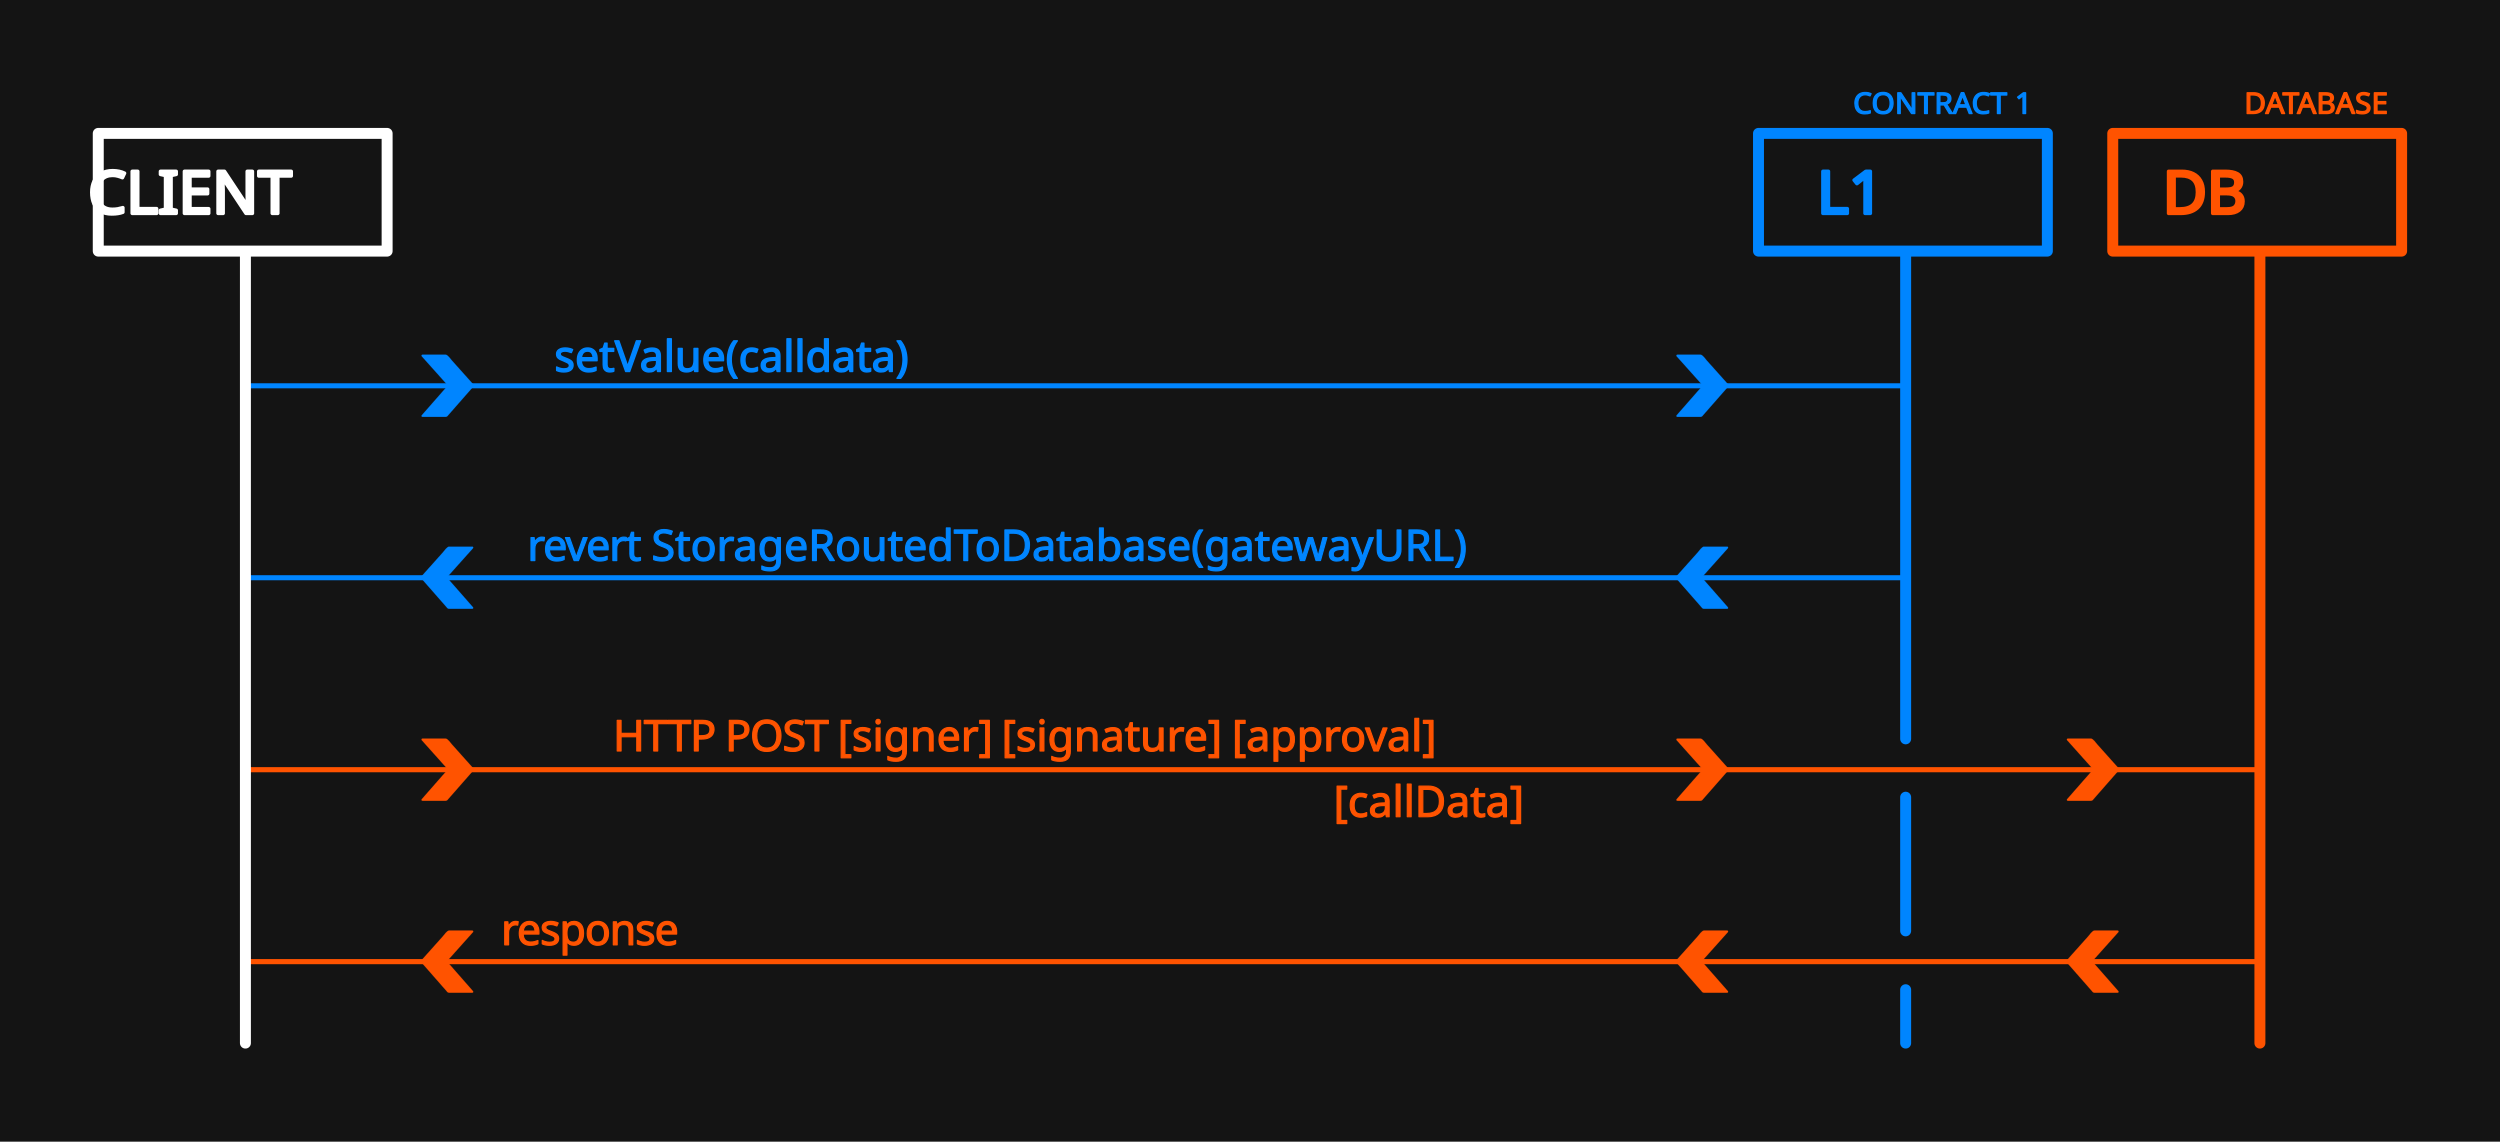
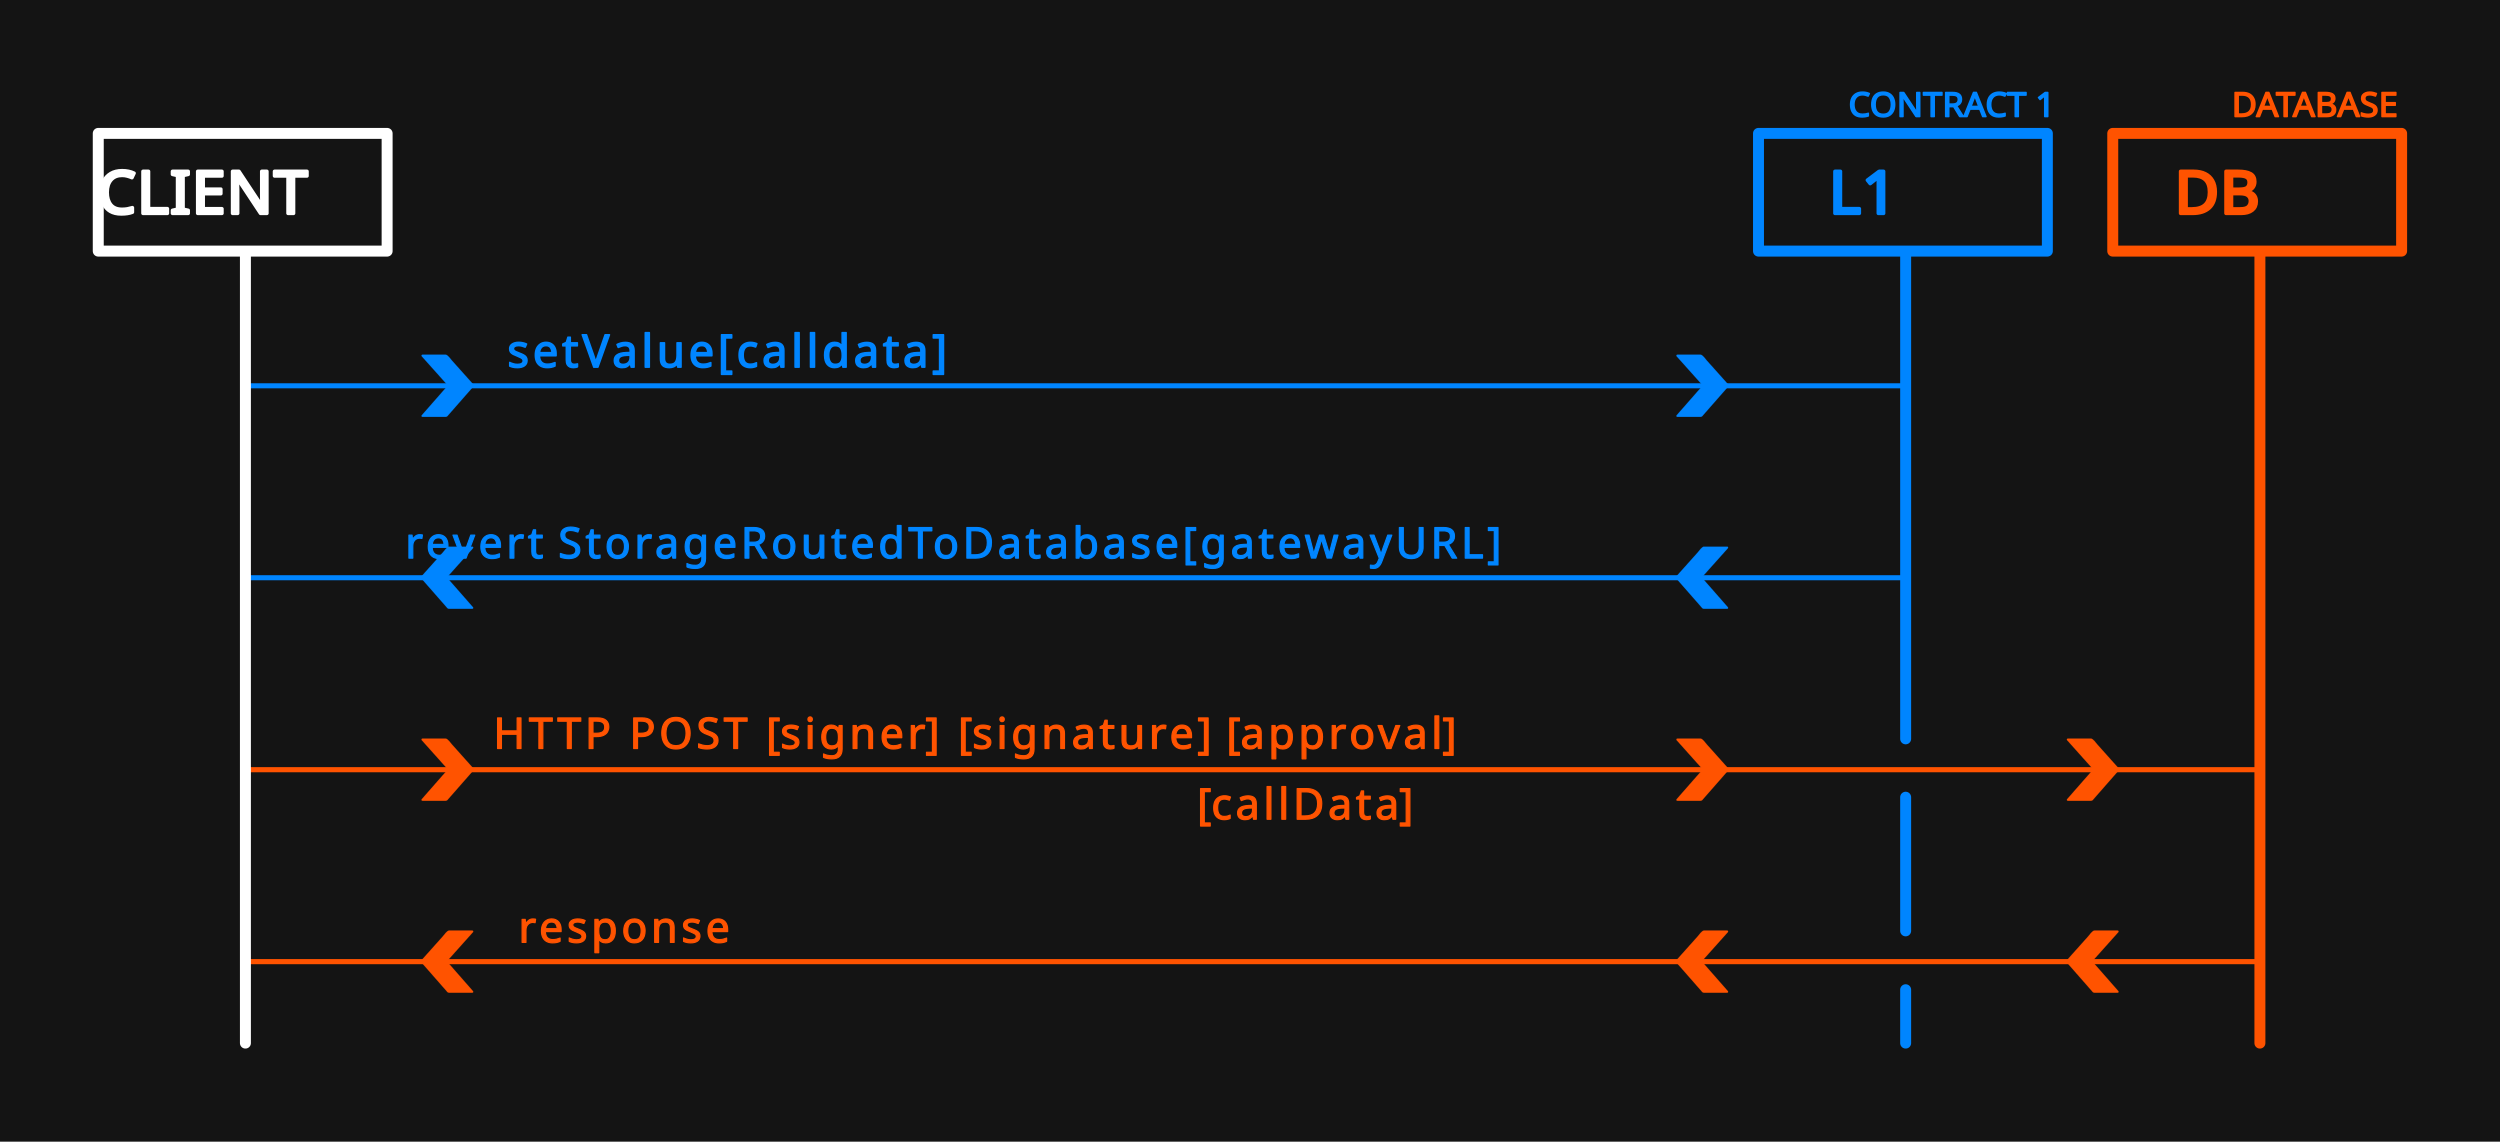
<svg xmlns="http://www.w3.org/2000/svg" xmlns:xlink="http://www.w3.org/1999/xlink" width="539.028mm" height="246.151mm" viewBox="0 0 539.028 246.151" version="1.1" id="svg6">
  <defs id="defs2">
    <rect x="258.608" y="35.355" width="130.437" height="286.727" id="rect1163" />
    <rect x="352.45" y="114.378" width="27.62" height="4.849" id="rect1482" />
    <linearGradient id="linearGradient1059">
      <stop style="stop-color:#000000;stop-opacity:1;" offset="0" id="stop1055" />
      <stop style="stop-color:#000000;stop-opacity:0;" offset="1" id="stop1057" />
    </linearGradient>
    <rect x="136.861" y="168.484" width="23.687" height="7.896" id="rect1202" />
    <linearGradient id="linearGradient1005">
      <stop style="stop-color:#000000;stop-opacity:1;" offset="0" id="stop1001" />
      <stop style="stop-color:#000000;stop-opacity:0;" offset="1" id="stop1003" />
    </linearGradient>
    <marker style="overflow:visible" id="Arrow2Mstart" refX="0" refY="0" orient="auto">
      <path transform="scale(0.6)" d="M 8.719,4.034 -2.207,0.016 8.719,-4.002 c -1.745,2.372 -1.735,5.617 -6e-7,8.035 z" style="fill:context-stroke;fill-rule:evenodd;stroke-width:0.625;stroke-linejoin:round" id="path1120" />
    </marker>
    <marker style="overflow:visible" id="Arrow2Lend" refX="0" refY="0" orient="auto">
      <path transform="matrix(-1.1,0,0,-1.1,-1.1,0)" d="M 8.719,4.034 -2.207,0.016 8.719,-4.002 c -1.745,2.372 -1.735,5.617 -6e-7,8.035 z" style="fill:context-stroke;fill-rule:evenodd;stroke-width:0.625;stroke-linejoin:round" id="path1117" />
    </marker>
    <marker style="overflow:visible" id="TriangleOutL" refX="0" refY="0" orient="auto">
      <path transform="scale(0.8)" style="fill:context-stroke;fill-rule:evenodd;stroke:context-stroke;stroke-width:1pt" d="M 5.77,0 -2.88,5 V -5 Z" id="path1238" />
    </marker>
    <marker style="overflow:visible" id="TriangleOutL-4" refX="0" refY="0" orient="auto">
      <path transform="scale(0.8)" style="fill:context-stroke;fill-rule:evenodd;stroke:context-stroke;stroke-width:1pt" d="M 5.77,0 -2.88,5 V -5 Z" id="path1238-7" />
    </marker>
    <marker style="overflow:visible" id="TriangleOutL-8" refX="0" refY="0" orient="auto">
      <path transform="scale(0.8)" style="fill:context-stroke;fill-rule:evenodd;stroke:context-stroke;stroke-width:1pt" d="M 5.77,0 -2.88,5 V -5 Z" id="path1238-3" />
    </marker>
    <marker style="overflow:visible" id="TriangleOutL-4-2" refX="0" refY="0" orient="auto">
      <path transform="scale(0.8)" style="fill:context-stroke;fill-rule:evenodd;stroke:context-stroke;stroke-width:1pt" d="M 5.77,0 -2.88,5 V -5 Z" id="path1238-7-8" />
    </marker>
    <linearGradient xlink:href="#linearGradient1005" id="linearGradient1007" x1="88.406" y1="45.401" x2="98.212" y2="45.401" gradientUnits="userSpaceOnUse" />
    <linearGradient xlink:href="#linearGradient1059" id="linearGradient1061" x1="86.907" y1="237.228" x2="177.445" y2="237.228" gradientUnits="userSpaceOnUse" />
-     <style type="text/css">
+     <style type="text/css" id="style989">
         @font-face {
-             font-family: 'Spotnik';
-             src: url('../fonts/Spotnik.woff2') format('woff2'); }
+             font-family: 'Rajdhani';
+             src: url('../fonts/Rajdhani.woff2') format('woff2'); }
         @font-face {
-             font-family: 'SF-Mono';
-             src: url('../fonts/SF-Mono.woff2') format('woff2'); }
+             font-family: 'Rajdhani';
+             src: url('../fonts/Rajdhani.woff2') format('woff2'); }
    </style>
  </defs>
  <g id="layer1" transform="translate(-33.40752,-65.1035)">
-     <g id="g1001" transform="translate(-3.516297,-1.058333)">
-       <rect style="fill:#141414;fill-rule:evenodd;stroke-width:0.729;stroke-linecap:round;stroke-linejoin:round;paint-order:stroke fill markers;stop-color:#000000" id="rect970" width="539.028" height="246.151" x="36.924" y="66.162" />
-       <text xml:space="preserve" style="font-size:9.269px;line-height:1.25;font-family:Palatino;-inkscape-font-specification:Palatino;font-variant-ligatures:none;text-align:center;letter-spacing:-0.242px;text-anchor:middle;fill:#ff5300;fill-opacity:1;stroke:#ff5300;stroke-width:0.257;stroke-linecap:round;stroke-linejoin:round;stroke-miterlimit:4;stroke-dasharray:none;stroke-opacity:1" x="265.375" y="228.085" id="text1278-7-4">
-         <tspan id="tspan1276-9-2" x="265.254" y="228.085" style="font-style:normal;font-variant:normal;font-weight:normal;font-stretch:normal;font-family:SF-Mono;-inkscape-font-specification:SF-Mono;fill:#ff5300;fill-opacity:1;stroke:#ff5300;stroke-width:0.257;stroke-linecap:round;stroke-linejoin:round;stroke-miterlimit:4;stroke-dasharray:none;stroke-opacity:1">HTTP POST [<tspan style="letter-spacing:0px" id="tspan967">signer</tspan>] [<tspan style="letter-spacing:0px" id="tspan969">signature]</tspan> [<tspan style="letter-spacing:0px" id="tspan971">approval</tspan>]</tspan>
-       </text>
-       <text xml:space="preserve" style="font-size:9.269px;line-height:1.25;font-family:Palatino;-inkscape-font-specification:Palatino;font-variant-ligatures:none;text-align:center;letter-spacing:-0.242px;text-anchor:middle;fill:#ff5300;fill-opacity:1;stroke:#ff5300;stroke-width:0.257;stroke-linecap:round;stroke-linejoin:round;stroke-miterlimit:4;stroke-dasharray:none;stroke-opacity:1" x="352.512" y="242.269" id="text1278-7-4-3">
-         <tspan id="tspan1276-9-2-3" x="352.391" y="242.269" style="font-style:normal;font-variant:normal;font-weight:normal;font-stretch:normal;font-family:SF-Mono;-inkscape-font-specification:SF-Mono;fill:#ff5300;fill-opacity:1;stroke:#ff5300;stroke-width:0.257;stroke-linecap:round;stroke-linejoin:round;stroke-miterlimit:4;stroke-dasharray:none;stroke-opacity:1">[<tspan style="letter-spacing:0px" id="tspan973">callData</tspan>]</tspan>
-       </text>
-     </g>
-     <g id="g1285" transform="translate(-16.47178,4.208755)" style="fill:#0085ff;fill-opacity:1;stroke:#0085ff;stroke-opacity:1">
-       <text xml:space="preserve" style="font-size:9.269px;line-height:1.25;font-family:Palatino;-inkscape-font-specification:Palatino;font-variant-ligatures:none;text-align:center;letter-spacing:0px;text-anchor:middle;fill:#0085ff;fill-opacity:1;stroke:#0085ff;stroke-width:0.309;stroke-linecap:round;stroke-linejoin:round;stroke-miterlimit:4;stroke-dasharray:none;stroke-opacity:1" x="214.05" y="140.992" id="text1278">
-         <tspan id="tspan1276" x="216.919" y="140.992" style="font-style:normal;font-variant:normal;font-weight:normal;font-stretch:normal;font-size:9.269px;font-family:SF-Mono;-inkscape-font-specification:SF-Mono;fill:#0085ff;fill-opacity:1;stroke:#0085ff;stroke-width:0.309;stroke-linecap:round;stroke-linejoin:round;stroke-miterlimit:4;stroke-dasharray:none;stroke-opacity:1">setValue(calldata) </tspan>
-       </text>
-     </g>
-     <text xml:space="preserve" style="font-style:normal;font-variant:normal;font-weight:normal;font-stretch:normal;font-size:5.875px;line-height:1.05;font-family:Spotnik;-inkscape-font-specification:Spotnik;font-variant-ligatures:none;text-align:center;letter-spacing:0.472px;text-anchor:middle;fill:#ff4f00;fill-opacity:1;stroke:#000000;stroke-width:0.803;stroke-linecap:round;stroke-linejoin:round;stroke-miterlimit:4;stroke-dasharray:none;stroke-opacity:1" x="187.271" y="146.442" id="text2139-0-1-8-8-8-0-0" transform="scale(1.047946,0.9542476)">
-       <tspan style="font-style:normal;font-variant:normal;font-weight:normal;font-stretch:normal;font-family:Spotnik;-inkscape-font-specification:Spotnik;text-align:end;text-anchor:end;fill:#ff4f00;fill-opacity:1;stroke:#000000;stroke-width:0.803;stroke-linecap:round;stroke-linejoin:round;stroke-miterlimit:4;stroke-dasharray:none;stroke-opacity:1" x="187.271" y="146.442" id="tspan2163-0-2-6-4-3-4" />
+     <rect style="fill:#141414;fill-rule:evenodd;stroke-width:0.729;stroke-linecap:round;stroke-linejoin:round;paint-order:stroke fill markers;stop-color:#000000" id="rect970" width="539.028" height="246.151" x="33.408" y="65.103" />
+     <text xml:space="preserve" style="font-size:9.269px;line-height:1.25;font-family:Palatino;-inkscape-font-specification:Palatino;font-variant-ligatures:none;text-align:center;letter-spacing:0.794px;text-anchor:middle;fill:#ff5300;fill-opacity:1;stroke:#ff5300;stroke-width:0.257;stroke-linecap:round;stroke-linejoin:round;stroke-miterlimit:4;stroke-dasharray:none;stroke-opacity:1" x="250.605" y="226.497" id="text1278-7-4">
+       <tspan id="tspan1276-9-2" x="251.002" y="226.497" style="font-style:normal;font-variant:normal;font-weight:normal;font-stretch:normal;font-family:Rajdhani;-inkscape-font-specification:Rajdhani;fill:#ff5300;fill-opacity:1;stroke:#ff5300;stroke-width:0.257;stroke-linecap:round;stroke-linejoin:round;stroke-miterlimit:4;stroke-dasharray:none;stroke-opacity:1">HTTP POST [<tspan id="tspan967">signer</tspan>] [<tspan id="tspan969">signature]</tspan> [<tspan id="tspan971">approval</tspan>]</tspan>
+     </text>
+     <text xml:space="preserve" style="font-size:9.269px;line-height:1.25;font-family:Palatino;-inkscape-font-specification:Palatino;font-variant-ligatures:none;text-align:center;letter-spacing:0.794px;text-anchor:middle;fill:#ff5300;fill-opacity:1;stroke:#ff5300;stroke-width:0.257;stroke-linecap:round;stroke-linejoin:round;stroke-miterlimit:4;stroke-dasharray:none;stroke-opacity:1" x="321.815" y="241.74" id="text1278-7-4-3">
+       <tspan id="tspan1276-9-2-3" x="322.212" y="241.74" style="font-style:normal;font-variant:normal;font-weight:normal;font-stretch:normal;font-family:Rajdhani;-inkscape-font-specification:Rajdhani;fill:#ff5300;fill-opacity:1;stroke:#ff5300;stroke-width:0.257;stroke-linecap:round;stroke-linejoin:round;stroke-miterlimit:4;stroke-dasharray:none;stroke-opacity:1">[<tspan id="tspan973">callData</tspan>]</tspan>
+     </text>
+     <text xml:space="preserve" style="font-style:normal;font-variant:normal;font-weight:normal;font-stretch:normal;font-size:5.875px;line-height:1.05;font-family:Rajdhani;-inkscape-font-specification:Rajdhani;font-variant-ligatures:none;text-align:center;letter-spacing:0.472px;text-anchor:middle;fill:#ff4f00;fill-opacity:1;stroke:#000000;stroke-width:0.803;stroke-linecap:round;stroke-linejoin:round;stroke-miterlimit:4;stroke-dasharray:none;stroke-opacity:1" x="187.271" y="146.442" id="text2139-0-1-8-8-8-0-0" transform="scale(1.047946,0.9542476)">
+       <tspan style="font-style:normal;font-variant:normal;font-weight:normal;font-stretch:normal;font-family:Rajdhani;-inkscape-font-specification:Rajdhani;text-align:end;text-anchor:end;fill:#ff4f00;fill-opacity:1;stroke:#000000;stroke-width:0.803;stroke-linecap:round;stroke-linejoin:round;stroke-miterlimit:4;stroke-dasharray:none;stroke-opacity:1" x="187.271" y="146.442" id="tspan2163-0-2-6-4-3-4" />
    </text>
    <g id="g1162" transform="matrix(0.2723189,0,0,0.2723189,213.8516,218.0248)" />
-     <g id="g1170" transform="translate(101.0709,4.805857)" style="fill:none">
-       <path style="fill:none;fill-opacity:1;stroke:#0085ff;stroke-width:2.365;stroke-linecap:round;stroke-linejoin:round;stroke-miterlimit:4;stroke-dasharray:none;stroke-opacity:1" d="m 343.216,285.2 v -11.505 m 0,-12.694 v -28.814 m 0,-12.587 v -105.162 H 311.488 V 89.06 h 62.281 v 25.378 h -30.553" id="path1065-7" />
-       <text xml:space="preserve" style="font-size:12.87px;line-height:1.25;font-family:Palatino;-inkscape-font-specification:Palatino;font-variant-ligatures:none;text-align:center;letter-spacing:0px;text-anchor:middle;fill:#0085ff;fill-opacity:1;stroke:#0085ff;stroke-width:0.771;stroke-miterlimit:4;stroke-dasharray:none;stroke-opacity:1" x="338.129" y="107.736" id="text1098-9" transform="scale(1.013468,0.9867108)">
-         <tspan id="tspan1096-9" x="338.129" y="107.736" style="font-style:normal;font-variant:normal;font-weight:normal;font-stretch:normal;font-family:SF-Mono;-inkscape-font-specification:SF-Mono;fill:#0085ff;fill-opacity:1;stroke:#0085ff;stroke-width:0.771;stroke-linecap:round;stroke-linejoin:round;stroke-miterlimit:4;stroke-dasharray:none;stroke-opacity:1">L1</tspan>
-       </text>
-     </g>
-     <g id="g1175" transform="translate(101.0709,4.2183)" style="fill:none;stroke:#ff5300;stroke-opacity:1">
-       <path style="fill:none;fill-opacity:1;stroke:#ff5300;stroke-width:2.365;stroke-linecap:round;stroke-linejoin:round;stroke-miterlimit:4;stroke-dasharray:none;stroke-opacity:1" d="m 419.598,285.787 v -70.697 m 0,0 V 115.026 H 387.87 V 89.648 h 62.281 V 115.026 h -30.553" id="path1065-7-8" />
-       <text xml:space="preserve" style="font-size:12.87px;line-height:1.25;font-family:Palatino;-inkscape-font-specification:Palatino;font-variant-ligatures:none;text-align:center;letter-spacing:0px;text-anchor:middle;fill:#ff5300;fill-opacity:1;stroke:#ff5300;stroke-width:0.771;stroke-miterlimit:4;stroke-dasharray:none;stroke-opacity:1" x="413.496" y="108.332" id="text1098-9-0" transform="scale(1.013468,0.9867108)">
-         <tspan id="tspan1096-9-8" x="413.496" y="108.332" style="font-style:normal;font-variant:normal;font-weight:normal;font-stretch:normal;font-family:SF-Mono;-inkscape-font-specification:SF-Mono;fill:#ff5300;fill-opacity:1;stroke:#ff5300;stroke-width:0.771;stroke-linecap:round;stroke-linejoin:round;stroke-miterlimit:4;stroke-dasharray:none;stroke-opacity:1">DB</tspan>
-       </text>
-     </g>
+     <path style="fill:none;fill-opacity:1;stroke:#0085ff;stroke-width:2.365;stroke-linecap:round;stroke-linejoin:round;stroke-miterlimit:4;stroke-dasharray:none;stroke-opacity:1" d="M 444.287,290.006 V 278.501 m 0,-12.694 v -28.814 m 0,-12.587 V 119.244 H 412.559 V 93.866 h 62.281 V 119.244 h -30.553" id="path1065-7" />
+     <text xml:space="preserve" style="font-size:12.87px;line-height:1.25;font-family:Palatino;-inkscape-font-specification:Palatino;font-variant-ligatures:none;text-align:center;letter-spacing:0.265px;text-anchor:middle;fill:#0085ff;fill-opacity:1;stroke:#0085ff;stroke-width:0.771;stroke-miterlimit:4;stroke-dasharray:none;stroke-opacity:1" x="437.857" y="112.607" id="text1098-9" transform="scale(1.013468,0.9867108)">
+       <tspan id="tspan1096-9" x="437.857" y="112.607" style="font-style:normal;font-variant:normal;font-weight:normal;font-stretch:normal;font-family:Rajdhani;-inkscape-font-specification:Rajdhani;fill:#0085ff;fill-opacity:1;stroke:#0085ff;stroke-width:0.771;stroke-linecap:round;stroke-linejoin:round;stroke-miterlimit:4;stroke-dasharray:none;stroke-opacity:1;">L1</tspan>
+     </text>
+     <path style="fill:none;fill-opacity:1;stroke:#ff5300;stroke-width:2.365;stroke-linecap:round;stroke-linejoin:round;stroke-miterlimit:4;stroke-dasharray:none;stroke-opacity:1" d="m 520.669,290.006 v -70.697 m 0,0 V 119.244 H 488.941 V 93.866 h 62.281 V 119.244 h -30.553" id="path1065-7-8" />
+     <text xml:space="preserve" style="font-size:12.87px;line-height:1.25;font-family:Palatino;-inkscape-font-specification:Palatino;font-variant-ligatures:none;text-align:center;letter-spacing:0.265px;text-anchor:middle;fill:#ff5300;fill-opacity:1;stroke:#ff5300;stroke-width:0.771;stroke-miterlimit:4;stroke-dasharray:none;stroke-opacity:1" x="513.224" y="112.607" id="text1098-9-0" transform="scale(1.013468,0.9867108)">
+       <tspan id="tspan1096-9-8" x="513.224" y="112.607" style="font-style:normal;font-variant:normal;font-weight:normal;font-stretch:normal;font-family:Rajdhani;-inkscape-font-specification:Rajdhani;fill:#ff5300;fill-opacity:1;stroke:#ff5300;stroke-width:0.771;stroke-linecap:round;stroke-linejoin:round;stroke-miterlimit:4;stroke-dasharray:none;stroke-opacity:1;">DB</tspan>
+     </text>
    <text xml:space="preserve" id="text1161" style="font-size:14.111px;line-height:1.25;font-family:Palatino;-inkscape-font-specification:Palatino;font-variant-ligatures:none;text-align:center;letter-spacing:-0.368px;white-space:pre;shape-inside:url(#rect1163);" />
-     <text xml:space="preserve" style="font-size:6.379px;line-height:1.25;font-family:Palatino;-inkscape-font-specification:Palatino;font-variant-ligatures:none;text-align:center;letter-spacing:0px;text-anchor:middle;fill:#0085ff;fill-opacity:1;stroke:#0085ff;stroke-width:0.282;stroke-miterlimit:4;stroke-dasharray:none;stroke-opacity:1" x="450.227" y="90.797" id="text1098-9-9" transform="scale(1.013468,0.9867108)">
-       <tspan id="tspan1096-9-6" x="450.227" y="90.797" style="font-style:normal;font-variant:normal;font-weight:normal;font-stretch:normal;font-family:SF-Mono;-inkscape-font-specification:SF-Mono;fill:#0085ff;fill-opacity:1;stroke:#0085ff;stroke-width:0.282;stroke-linecap:round;stroke-linejoin:round;stroke-miterlimit:4;stroke-dasharray:none;stroke-opacity:1">CONTRACT 1</tspan>
+     <text xml:space="preserve" style="font-size:7.367px;line-height:1.25;font-family:Palatino;-inkscape-font-specification:Palatino;font-variant-ligatures:none;text-align:center;letter-spacing:0px;text-anchor:middle;fill:#0085ff;fill-opacity:1;stroke:#0085ff;stroke-width:0.326;stroke-miterlimit:4;stroke-dasharray:none;stroke-opacity:1" x="452.818" y="91.454" id="text1098-9-9" transform="scale(1.013468,0.9867108)">
+       <tspan id="tspan1096-9-6" x="452.818" y="91.454" style="font-style:normal;font-variant:normal;font-weight:normal;font-stretch:normal;font-family:Rajdhani;-inkscape-font-specification:Rajdhani;fill:#0085ff;fill-opacity:1;stroke:#0085ff;stroke-width:0.326;stroke-linecap:round;stroke-linejoin:round;stroke-miterlimit:4;stroke-dasharray:none;stroke-opacity:1">CONTRACT 1</tspan>
    </text>
    <path style="fill:none;stroke:#0085ff;stroke-width:1.1;stroke-linecap:round;stroke-linejoin:round;stroke-miterlimit:4;stroke-dasharray:none;stroke-opacity:1" d="M 86.012,148.283 H 444.287" id="path1225" />
    <path style="fill:#0085ff;fill-opacity:1;stroke:#0085ff;stroke-width:1.1;stroke-linecap:round;stroke-linejoin:round;stroke-miterlimit:4;stroke-dasharray:none;stroke-opacity:1" d="M 86.012,189.67 H 444.287" id="path1225-4" />
    <path style="fill:none;stroke:#ff5300;stroke-width:1.1;stroke-linecap:round;stroke-linejoin:round;stroke-miterlimit:4;stroke-dasharray:none;stroke-opacity:1" d="M 86.012,231.056 H 520.669" id="path1225-8" />
    <path style="fill:#ff5300;fill-opacity:1;stroke:#ff5300;stroke-width:1.1;stroke-linecap:round;stroke-linejoin:round;stroke-miterlimit:4;stroke-dasharray:none;stroke-opacity:1" d="M 86.012,272.443 H 520.669" id="path1225-80" />
    <g id="g1291" transform="matrix(-0.02409993,0,0,0.02409993,136.5709,141.5783)" style="fill:#0085ff;fill-opacity:1;stroke:#0085ff;stroke-opacity:1">
      <g id="g1289" style="fill:#0085ff;fill-opacity:1;stroke:#0085ff;stroke-opacity:1">
        <path d="M 508.094,13.5 C 511.82,6.043 508.087,0 499.749,0 c 0,0 -205.77,0 -205.773,0 -19.045,0.006 -44.079,38.363 -56.512,52.262 -21.87,24.449 -186.59,207.547 -187.783,209.934 -3.727,7.458 -3.727,19.544 0,27.001 l 222.456,253.726 c 3.727,7.458 13.507,13.501 21.843,13.501 h 205.77 c 8.335,0 12.071,-6.043 8.345,-13.501 L 285.638,289.197 c -3.728,-7.457 -3.728,-19.544 0,-27.001 z" id="path1287" style="fill:#0085ff;fill-opacity:1;stroke:#0085ff;stroke-opacity:1" />
      </g>
    </g>
    <g id="g1291-1" transform="matrix(-0.02409993,0,0,0.02409993,407.1377,141.5783)" style="fill:#0085ff;fill-opacity:1;stroke:#0085ff;stroke-opacity:1">
      <g id="g1289-3" style="fill:#0085ff;fill-opacity:1;stroke:#0085ff;stroke-opacity:1">
        <path d="M 508.094,13.5 C 511.82,6.043 508.087,0 499.749,0 c 0,0 -205.77,0 -205.773,0 -19.045,0.006 -44.079,38.363 -56.512,52.262 -21.87,24.449 -186.59,207.547 -187.783,209.934 -3.727,7.458 -3.727,19.544 0,27.001 l 222.456,253.726 c 3.727,7.458 13.507,13.501 21.843,13.501 h 205.77 c 8.335,0 12.071,-6.043 8.345,-13.501 L 285.638,289.197 c -3.728,-7.457 -3.728,-19.544 0,-27.001 z" id="path1287-6" style="fill:#0085ff;fill-opacity:1;stroke:#0085ff;stroke-opacity:1" />
      </g>
    </g>
-     <g id="g1285-3" transform="translate(61.51891,46.74286)" style="fill:#0085ff;fill-opacity:1;stroke:#0085ff;stroke-opacity:1">
-       <text xml:space="preserve" style="font-size:9.269px;line-height:1.25;font-family:Palatino;-inkscape-font-specification:Palatino;font-variant-ligatures:none;text-align:center;letter-spacing:-0.242px;text-anchor:middle;fill:#0085ff;fill-opacity:1;stroke:#0085ff;stroke-width:0.257;stroke-linecap:round;stroke-linejoin:round;stroke-miterlimit:4;stroke-dasharray:none;stroke-opacity:1" x="204.16" y="139.236" id="text1278-7">
-         <tspan id="tspan1276-9" x="204.16" y="139.236" style="font-style:normal;font-variant:normal;font-weight:normal;font-stretch:normal;font-family:SF-Mono;-inkscape-font-specification:SF-Mono;fill:#0085ff;fill-opacity:1;stroke:#0085ff;stroke-width:0.257;stroke-linecap:round;stroke-linejoin:round;stroke-miterlimit:4;stroke-dasharray:none;stroke-opacity:1">revert <tspan style="letter-spacing:0px" id="tspan965">StorageRoutedToDatabase(gatewayURL)</tspan>
+     <g id="g1285-3" transform="translate(58.91894,46.21369)" style="fill:#0085ff;fill-opacity:1;stroke:#0085ff;stroke-opacity:1">
+       <text xml:space="preserve" style="font-size:9.269px;line-height:1.25;font-family:Palatino;-inkscape-font-specification:Palatino;font-variant-ligatures:none;text-align:center;letter-spacing:0.794px;text-anchor:middle;fill:#0085ff;fill-opacity:1;stroke:#0085ff;stroke-width:0.257;stroke-linecap:round;stroke-linejoin:round;stroke-miterlimit:4;stroke-dasharray:none;stroke-opacity:1" x="204.16" y="139.236" id="text1278-7">
+         <tspan id="tspan1276-9" x="204.557" y="139.236" style="font-style:normal;font-variant:normal;font-weight:normal;font-stretch:normal;font-family:Rajdhani;-inkscape-font-specification:Rajdhani;fill:#0085ff;fill-opacity:1;stroke:#0085ff;stroke-width:0.257;stroke-linecap:round;stroke-linejoin:round;stroke-miterlimit:4;stroke-dasharray:none;stroke-opacity:1">revert <tspan id="tspan965">StorageRoutedToDatabase[gatewayURL]</tspan>
        </tspan>
      </text>
    </g>
    <g id="g1291-6" transform="matrix(0.02409993,0,0,0.02409993,123.1611,182.9649)" style="fill:#0085ff;fill-opacity:1;stroke:#0085ff;stroke-opacity:1">
      <g id="g1289-0" style="fill:#0085ff;fill-opacity:1;stroke:#0085ff;stroke-opacity:1">
        <path d="M 508.094,13.5 C 511.82,6.043 508.087,0 499.749,0 c 0,0 -205.77,0 -205.773,0 -19.045,0.006 -44.079,38.363 -56.512,52.262 -21.87,24.449 -186.59,207.547 -187.783,209.934 -3.727,7.458 -3.727,19.544 0,27.001 l 222.456,253.726 c 3.727,7.458 13.507,13.501 21.843,13.501 h 205.77 c 8.335,0 12.071,-6.043 8.345,-13.501 L 285.638,289.197 c -3.728,-7.457 -3.728,-19.544 0,-27.001 z" id="path1287-60" style="fill:#0085ff;fill-opacity:1;stroke:#0085ff;stroke-opacity:1" />
      </g>
    </g>
    <g id="g1291-1-2" transform="matrix(0.02409993,0,0,0.02409993,393.7279,182.9649)" style="fill:#0085ff;fill-opacity:1;stroke:#0085ff;stroke-opacity:1">
      <g id="g1289-3-5" style="fill:#0085ff;fill-opacity:1;stroke:#0085ff;stroke-opacity:1">
        <path d="M 508.094,13.5 C 511.82,6.043 508.087,0 499.749,0 c 0,0 -205.77,0 -205.773,0 -19.045,0.006 -44.079,38.363 -56.512,52.262 -21.87,24.449 -186.59,207.547 -187.783,209.934 -3.727,7.458 -3.727,19.544 0,27.001 l 222.456,253.726 c 3.727,7.458 13.507,13.501 21.843,13.501 h 205.77 c 8.335,0 12.071,-6.043 8.345,-13.501 L 285.638,289.197 c -3.728,-7.457 -3.728,-19.544 0,-27.001 z" id="path1287-6-2" style="fill:#0085ff;fill-opacity:1;stroke:#0085ff;stroke-opacity:1" />
      </g>
    </g>
    <g id="g1291-6-4-2" transform="matrix(-0.02409993,0,0,0.02409993,491.3289,224.3516)" style="fill:#ff5300;fill-opacity:1;stroke:#ff5300;stroke-opacity:1">
      <g id="g1289-0-5-8" style="fill:#ff5300;fill-opacity:1;stroke:#ff5300;stroke-opacity:1">
        <path d="M 508.094,13.5 C 511.82,6.043 508.087,0 499.749,0 c 0,0 -205.77,0 -205.773,0 -19.045,0.006 -44.079,38.363 -56.512,52.262 -21.87,24.449 -186.59,207.547 -187.783,209.934 -3.727,7.458 -3.727,19.544 0,27.001 l 222.456,253.726 c 3.727,7.458 13.507,13.501 21.843,13.501 h 205.77 c 8.335,0 12.071,-6.043 8.345,-13.501 L 285.638,289.197 c -3.728,-7.457 -3.728,-19.544 0,-27.001 z" id="path1287-60-3-7" style="fill:#ff5300;fill-opacity:1;stroke:#ff5300;stroke-opacity:1" />
      </g>
    </g>
    <g id="g967">
      <g id="g1291-6-4" transform="matrix(-0.02409993,0,0,0.02409993,407.1377,224.3516)" style="fill:#ff5300;fill-opacity:1;stroke:#ff5300;stroke-opacity:1">
        <g id="g1289-0-5" style="fill:#ff5300;fill-opacity:1;stroke:#ff5300;stroke-opacity:1">
          <path d="M 508.094,13.5 C 511.82,6.043 508.087,0 499.749,0 c 0,0 -205.77,0 -205.773,0 -19.045,0.006 -44.079,38.363 -56.512,52.262 -21.87,24.449 -186.59,207.547 -187.783,209.934 -3.727,7.458 -3.727,19.544 0,27.001 l 222.456,253.726 c 3.727,7.458 13.507,13.501 21.843,13.501 h 205.77 c 8.335,0 12.071,-6.043 8.345,-13.501 L 285.638,289.197 c -3.728,-7.457 -3.728,-19.544 0,-27.001 z" id="path1287-60-3" style="fill:#ff5300;fill-opacity:1;stroke:#ff5300;stroke-opacity:1" />
        </g>
      </g>
      <g id="g1289-3-5-8" transform="matrix(-0.02409993,0,0,0.02409993,136.5709,224.3516)" style="fill:#ff5300;fill-opacity:1;stroke:#ff5300;stroke-opacity:1">
        <path d="M 508.094,13.5 C 511.82,6.043 508.087,0 499.749,0 c 0,0 -205.77,0 -205.773,0 -19.045,0.006 -44.079,38.363 -56.512,52.262 -21.87,24.449 -186.59,207.547 -187.783,209.934 -3.727,7.458 -3.727,19.544 0,27.001 l 222.456,253.726 c 3.727,7.458 13.507,13.501 21.843,13.501 h 205.77 c 8.335,0 12.071,-6.043 8.345,-13.501 L 285.638,289.197 c -3.728,-7.457 -3.728,-19.544 0,-27.001 z" id="path1287-6-2-8" style="fill:#ff5300;fill-opacity:1;stroke:#ff5300;stroke-opacity:1" />
      </g>
    </g>
    <g id="g1291-6-4-2-3" transform="matrix(0.02409993,0,0,0.02409993,477.9191,265.7382)" style="fill:#ff5300;fill-opacity:1;stroke:#ff5300;stroke-opacity:1">
      <g id="g1289-0-5-8-0" style="fill:#ff5300;fill-opacity:1;stroke:#ff5300;stroke-opacity:1">
        <path d="M 508.094,13.5 C 511.82,6.043 508.087,0 499.749,0 c 0,0 -205.77,0 -205.773,0 -19.045,0.006 -44.079,38.363 -56.512,52.262 -21.87,24.449 -186.59,207.547 -187.783,209.934 -3.727,7.458 -3.727,19.544 0,27.001 l 222.456,253.726 c 3.727,7.458 13.507,13.501 21.843,13.501 h 205.77 c 8.335,0 12.071,-6.043 8.345,-13.501 L 285.638,289.197 c -3.728,-7.457 -3.728,-19.544 0,-27.001 z" id="path1287-60-3-7-2" style="fill:#ff5300;fill-opacity:1;stroke:#ff5300;stroke-opacity:1" />
      </g>
    </g>
    <g id="g1291-6-2" transform="matrix(0.02409993,0,0,0.02409993,123.1611,265.7382)" style="fill:#ff5300;fill-opacity:1;stroke:#ff5300;stroke-opacity:1">
      <g id="g1289-0-6" style="fill:#ff5300;fill-opacity:1;stroke:#ff5300;stroke-opacity:1">
        <path d="M 508.094,13.5 C 511.82,6.043 508.087,0 499.749,0 c 0,0 -205.77,0 -205.773,0 -19.045,0.006 -44.079,38.363 -56.512,52.262 -21.87,24.449 -186.59,207.547 -187.783,209.934 -3.727,7.458 -3.727,19.544 0,27.001 l 222.456,253.726 c 3.727,7.458 13.507,13.501 21.843,13.501 h 205.77 c 8.335,0 12.071,-6.043 8.345,-13.501 L 285.638,289.197 c -3.728,-7.457 -3.728,-19.544 0,-27.001 z" id="path1287-60-8" style="fill:#ff5300;fill-opacity:1;stroke:#ff5300;stroke-opacity:1" />
      </g>
    </g>
    <g id="g1291-1-2-5" transform="matrix(0.02409993,0,0,0.02409993,393.7279,265.7382)" style="fill:#ff5300;fill-opacity:1;stroke:#ff5300;stroke-opacity:1">
      <g id="g1289-3-5-5" style="fill:#ff5300;fill-opacity:1;stroke:#ff5300;stroke-opacity:1">
        <path d="M 508.094,13.5 C 511.82,6.043 508.087,0 499.749,0 c 0,0 -205.77,0 -205.773,0 -19.045,0.006 -44.079,38.363 -56.512,52.262 -21.87,24.449 -186.59,207.547 -187.783,209.934 -3.727,7.458 -3.727,19.544 0,27.001 l 222.456,253.726 c 3.727,7.458 13.507,13.501 21.843,13.501 h 205.77 c 8.335,0 12.071,-6.043 8.345,-13.501 L 285.638,289.197 c -3.728,-7.457 -3.728,-19.544 0,-27.001 z" id="path1287-6-2-9" style="fill:#ff5300;fill-opacity:1;stroke:#ff5300;stroke-opacity:1" />
      </g>
    </g>
-     <g id="g1285-3-4" transform="translate(-46.78046,129.1018)" style="fill:#ff5300;fill-opacity:1;stroke:#ff5300;stroke-opacity:1">
-       <text xml:space="preserve" style="font-size:9.269px;line-height:1.25;font-family:Palatino;-inkscape-font-specification:Palatino;font-variant-ligatures:none;text-align:center;letter-spacing:-0.242px;text-anchor:middle;fill:#ff5300;fill-opacity:1;stroke:#ff5300;stroke-width:0.257;stroke-linecap:round;stroke-linejoin:round;stroke-miterlimit:4;stroke-dasharray:none;stroke-opacity:1" x="214.903" y="139.724" id="text1278-7-8">
-         <tspan id="tspan1276-9-3" x="214.782" y="139.724" style="font-style:normal;font-variant:normal;font-weight:normal;font-stretch:normal;font-family:SF-Mono;-inkscape-font-specification:SF-Mono;fill:#ff5300;fill-opacity:1;stroke:#ff5300;stroke-width:0.257;stroke-linecap:round;stroke-linejoin:round;stroke-miterlimit:4;stroke-dasharray:none;stroke-opacity:1">response</tspan>
+     <g id="g1285-3-4" transform="translate(-36.82409,128.5726)" style="fill:#ff5300;fill-opacity:1;stroke:#ff5300;stroke-opacity:1">
+       <text xml:space="preserve" style="font-size:9.269px;line-height:1.25;font-family:Palatino;-inkscape-font-specification:Palatino;font-variant-ligatures:none;text-align:center;letter-spacing:0.794px;text-anchor:middle;fill:#ff5300;fill-opacity:1;stroke:#ff5300;stroke-width:0.257;stroke-linecap:round;stroke-linejoin:round;stroke-miterlimit:4;stroke-dasharray:none;stroke-opacity:1" x="214.903" y="139.724" id="text1278-7-8">
+         <tspan id="tspan1276-9-3" x="215.3" y="139.724" style="font-style:normal;font-variant:normal;font-weight:normal;font-stretch:normal;font-family:Rajdhani;-inkscape-font-specification:Rajdhani;fill:#ff5300;fill-opacity:1;stroke:#ff5300;stroke-width:0.257;stroke-linecap:round;stroke-linejoin:round;stroke-miterlimit:4;stroke-dasharray:none;stroke-opacity:1">response</tspan>
      </text>
    </g>
-     <g id="g1159">
-       <path style="fill:none;fill-opacity:0.375;stroke:#ffffff;stroke-width:2.365;stroke-linecap:round;stroke-linejoin:round;stroke-miterlimit:4;stroke-dasharray:none;stroke-opacity:1" d="M 86.322,290.006 V 119.244 H 54.594 V 93.866 H 116.875 V 119.244 H 86.322" id="path1065" />
-       <text xml:space="preserve" style="font-size:12.87px;line-height:1.25;font-family:Palatino;-inkscape-font-specification:Palatino;font-variant-ligatures:none;text-align:center;letter-spacing:0px;text-anchor:middle;fill:#ffffff;fill-opacity:1;stroke:#ffffff;stroke-width:0.771;stroke-miterlimit:4;stroke-dasharray:none;stroke-opacity:1" x="84.649" y="112.607" id="text1098" transform="scale(1.013468,0.9867108)">
-         <tspan id="tspan1096" x="84.649" y="112.607" style="font-style:normal;font-variant:normal;font-weight:normal;font-stretch:normal;font-family:SF-Mono;-inkscape-font-specification:SF-Mono;fill:#ffffff;fill-opacity:1;stroke:#ffffff;stroke-width:0.771;stroke-linecap:round;stroke-linejoin:round;stroke-miterlimit:4;stroke-dasharray:none;stroke-opacity:1">CLIENT</tspan>
+     <path style="fill:none;fill-opacity:0.375;stroke:#ffffff;stroke-width:2.365;stroke-linecap:round;stroke-linejoin:round;stroke-miterlimit:4;stroke-dasharray:none;stroke-opacity:1" d="M 86.322,290.006 V 119.244 H 54.594 V 93.866 H 116.875 V 119.244 H 86.322" id="path1065" />
+     <text xml:space="preserve" style="font-size:12.87px;line-height:1.25;font-family:Palatino;-inkscape-font-specification:Palatino;font-variant-ligatures:none;text-align:center;letter-spacing:0.265px;text-anchor:middle;fill:#ffffff;fill-opacity:1;stroke:#ffffff;stroke-width:0.771;stroke-miterlimit:4;stroke-dasharray:none;stroke-opacity:1" x="84.649" y="112.607" id="text1098" transform="scale(1.013468,0.9867108)">
+       <tspan id="tspan1096" x="84.649" y="112.607" style="font-style:normal;font-variant:normal;font-weight:normal;font-stretch:normal;font-family:Rajdhani;-inkscape-font-specification:Rajdhani;fill:#ffffff;fill-opacity:1;stroke:#ffffff;stroke-width:0.771;stroke-linecap:round;stroke-linejoin:round;stroke-miterlimit:4;stroke-dasharray:none;stroke-opacity:1;">CLIENT</tspan>
+     </text>
+     <text xml:space="preserve" style="font-size:7.367px;line-height:1.25;font-family:Palatino;-inkscape-font-specification:Palatino;font-variant-ligatures:none;text-align:center;letter-spacing:0px;text-anchor:middle;fill:#ff5300;fill-opacity:1;stroke:#ff5300;stroke-width:0.326;stroke-miterlimit:4;stroke-dasharray:none;stroke-opacity:1" x="530.031" y="91.454" id="text1098-9-9-8" transform="scale(1.013468,0.9867108)">
+       <tspan id="tspan1096-9-6-7" x="530.031" y="91.454" style="font-style:normal;font-variant:normal;font-weight:normal;font-stretch:normal;font-family:Rajdhani;-inkscape-font-specification:Rajdhani;fill:#ff5300;fill-opacity:1;stroke:#ff5300;stroke-width:0.326;stroke-linecap:round;stroke-linejoin:round;stroke-miterlimit:4;stroke-dasharray:none;stroke-opacity:1">DATABASE</tspan>
+     </text>
+     <g id="g1285" transform="matrix(1.057313,0,0,1.057313,-58.28036,-3.35932)" style="fill:#0085ff;fill-opacity:1;stroke:#0085ff;stroke-opacity:1">
+       <text xml:space="preserve" style="font-size:9.269px;line-height:1.25;font-family:Palatino;-inkscape-font-specification:Palatino;font-variant-ligatures:none;text-align:center;letter-spacing:0.751px;text-anchor:middle;fill:#0085ff;fill-opacity:1;stroke:#0085ff;stroke-width:0.309;stroke-linecap:round;stroke-linejoin:round;stroke-miterlimit:4;stroke-dasharray:none;stroke-opacity:1" x="244.968" y="139.625" id="text1278">
+         <tspan id="tspan1276" x="246.959" y="139.625" style="font-style:normal;font-variant:normal;font-weight:normal;font-stretch:normal;font-size:9.269px;font-family:Rajdhani;-inkscape-font-specification:Rajdhani;fill:#0085ff;fill-opacity:1;stroke:#0085ff;stroke-width:0.309;stroke-linecap:round;stroke-linejoin:round;stroke-miterlimit:4;stroke-dasharray:none;stroke-opacity:1">setValue[calldata] </tspan>
      </text>
    </g>
-     <text xml:space="preserve" style="font-size:6.379px;line-height:1.25;font-family:Palatino;-inkscape-font-specification:Palatino;font-variant-ligatures:none;text-align:center;letter-spacing:0px;text-anchor:middle;fill:#ff5300;fill-opacity:1;stroke:#ff5300;stroke-width:0.282;stroke-miterlimit:4;stroke-dasharray:none;stroke-opacity:1" x="529.706" y="90.797" id="text1098-9-9-8" transform="scale(1.013468,0.9867108)">
-       <tspan id="tspan1096-9-6-7" x="529.706" y="90.797" style="font-style:normal;font-variant:normal;font-weight:normal;font-stretch:normal;font-family:SF-Mono;-inkscape-font-specification:SF-Mono;fill:#ff5300;fill-opacity:1;stroke:#ff5300;stroke-width:0.282;stroke-linecap:round;stroke-linejoin:round;stroke-miterlimit:4;stroke-dasharray:none;stroke-opacity:1">DATABASE</tspan>
-     </text>
  </g>
</svg>
